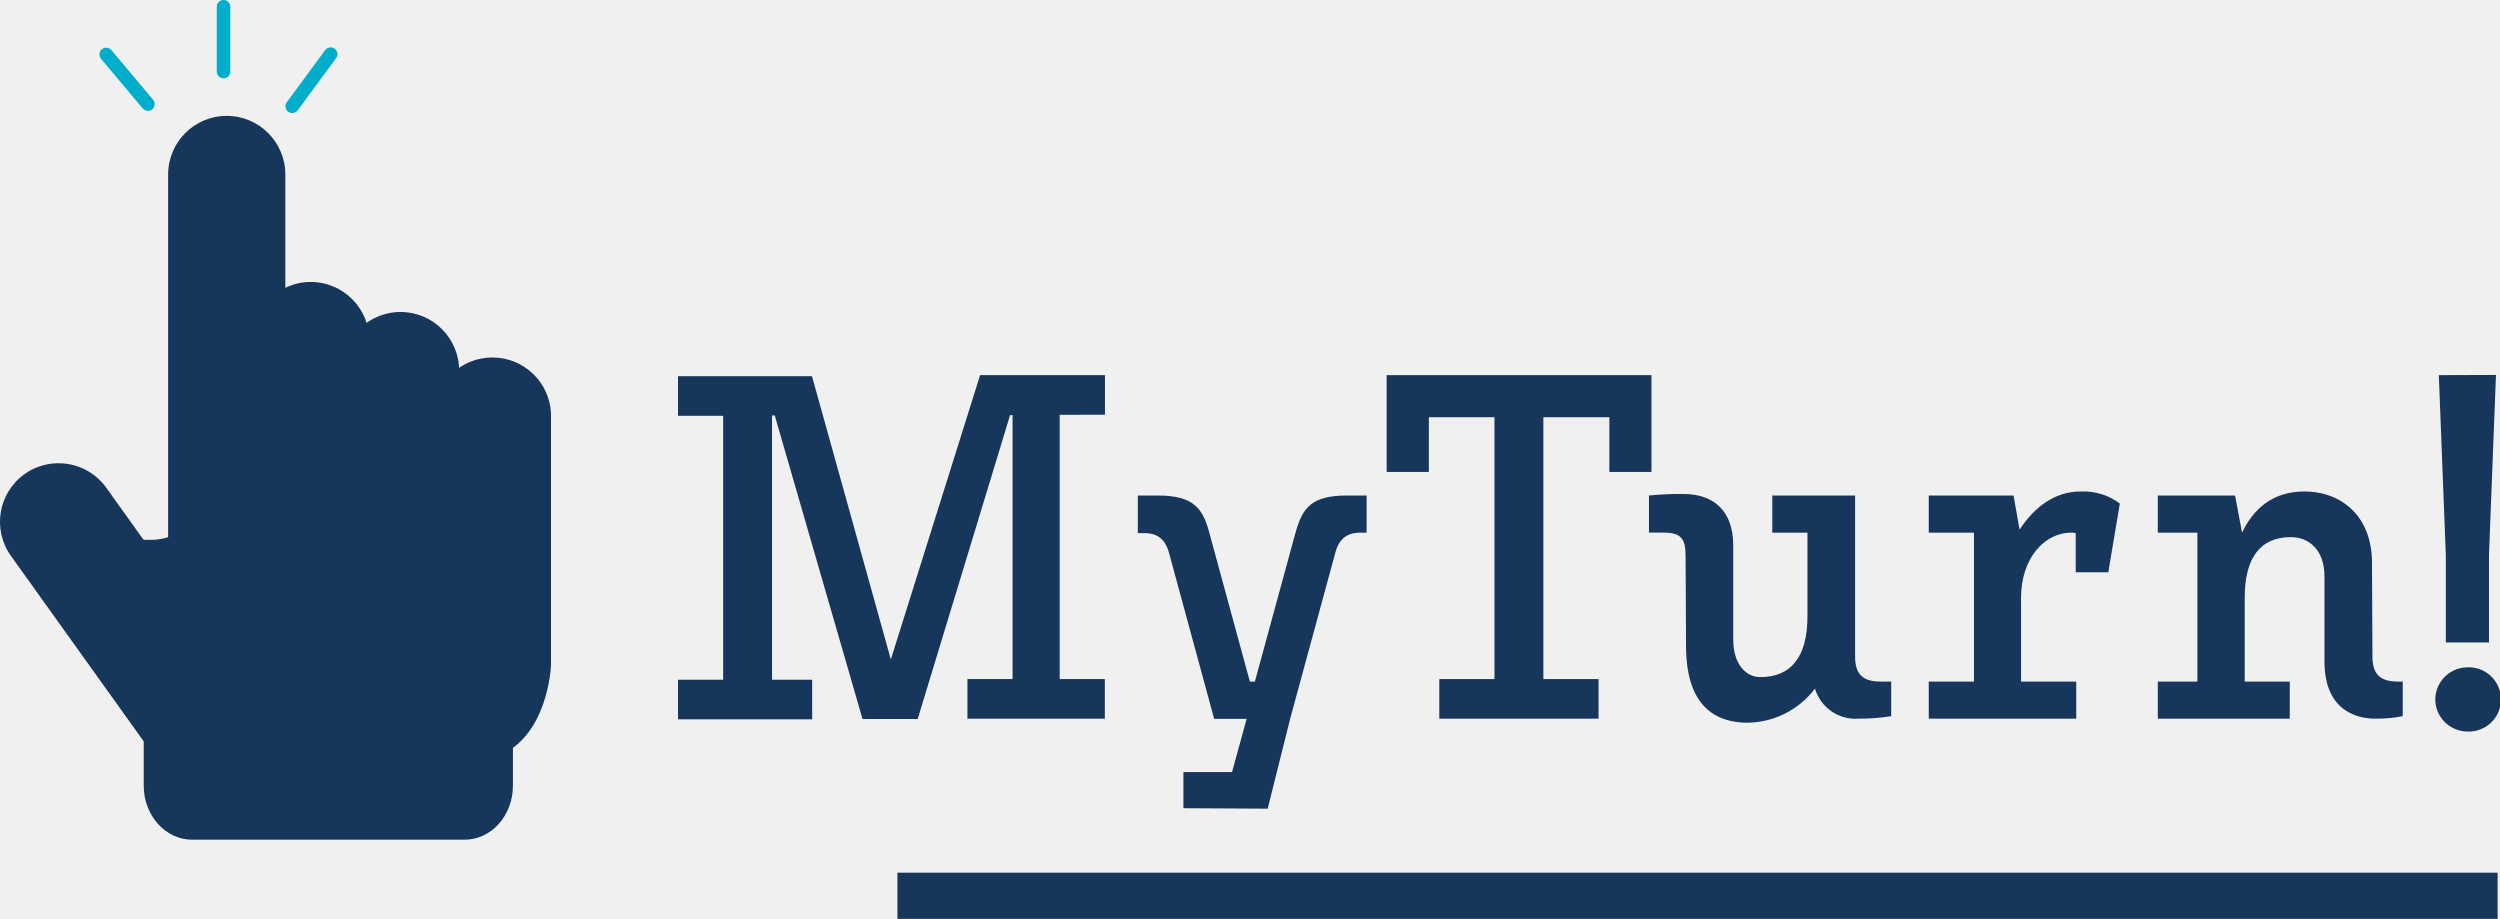
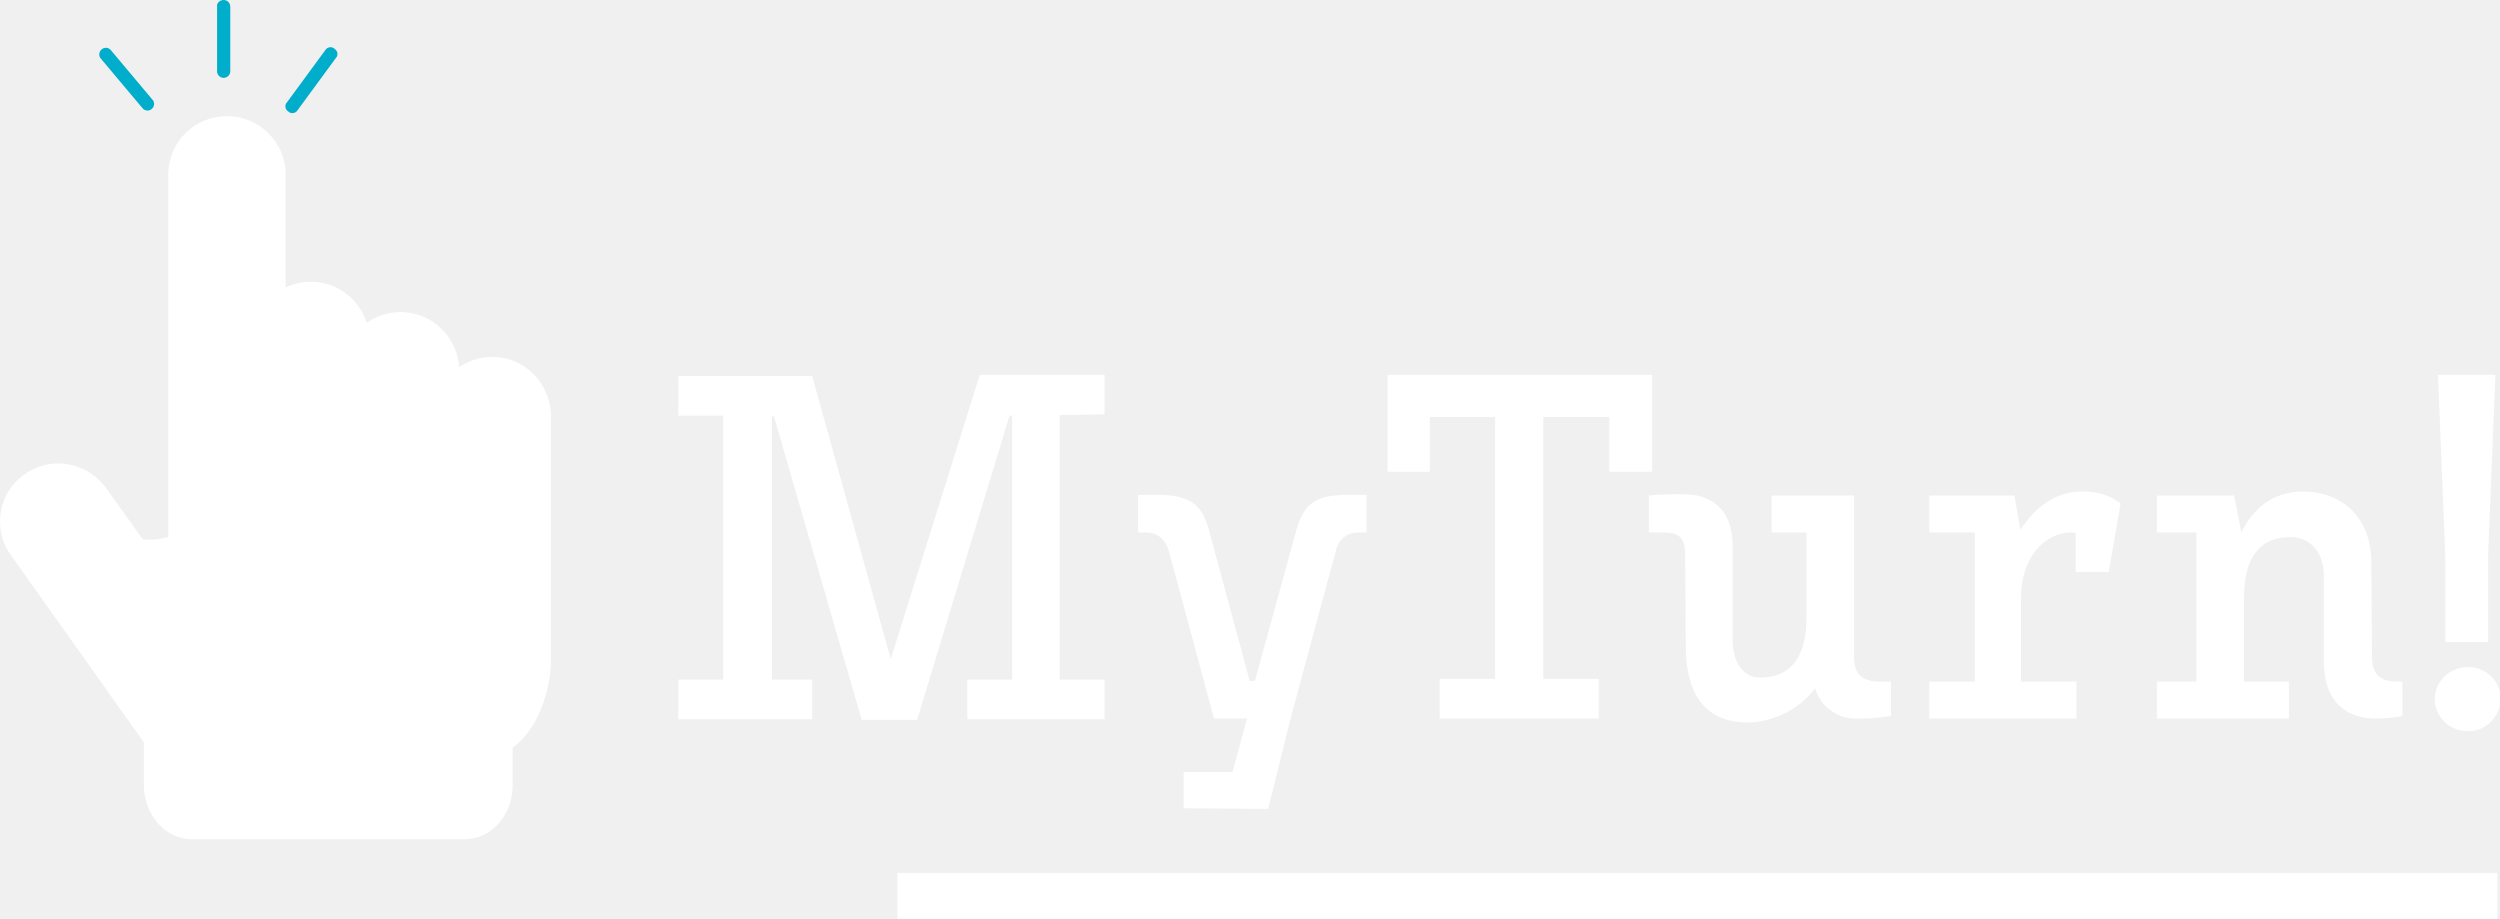
- <svg xmlns="http://www.w3.org/2000/svg" viewBox="0 0 378.86 139.25">
-   <defs>
-     <style>.cls-1{fill:#16365b;}.cls-2{fill:#00adca;}.cls-3{fill:none;stroke:#16365b;stroke-miterlimit:10;stroke-width:7px;}</style>
-   </defs>
-   <g id="Capa_2" data-name="Capa 2">
-     <g id="Capa_1-2" data-name="Capa 1">
-       <path class="cls-1" d="M70.41,127.25H29.09c-4,0-7.31-3.66-7.31-8.17v-6.46a8.89,8.89,0,0,1,2.14-5.78,7,7,0,0,1,5.17-2.39H70.41c4,0,7.32,3.66,7.32,8.17v6.46C77.73,123.59,74.45,127.25,70.41,127.25Z" />
-       <rect class="cls-1" x="25.48" y="17.56" width="17.76" height="99.77" rx="8.88" />
-       <rect class="cls-1" x="38.21" y="42.73" width="17.76" height="69.42" rx="8.88" />
-       <rect class="cls-1" x="51.82" y="47.28" width="17.76" height="65.44" rx="8.88" />
-       <path class="cls-1" d="M67.22,114.14c-.78-.78-.94-1.72-1.19-6.26-.15-2.86-.24-5.28-.29-7.11V62.64a8.89,8.89,0,0,1,17.76,0v38.13c0,.63-.62,10.64-7.7,13.65C73.35,115.46,69.15,116.09,67.22,114.14Z" />
-       <rect class="cls-1" x="10.2" y="66.92" width="17.76" height="52.81" rx="8.88" transform="translate(-50.76 28.55) rotate(-35.6)" />
-       <path class="cls-1" d="M13.63,81.21c.7-1.53,10.51,2.92,13.92-1.18C29,78.26,28.41,76,29,75.88c1.47-.2,6.76,12.75,3.25,15.69C28.1,95.09,12.71,83.24,13.63,81.21Z" />
-       <path class="cls-1" d="M160.59,62.86v40.05h6.84v6H146.61v-6h6.84v-40h-.38l-14,46.05h-8.36l-13.3-46H117v40.05h6.08v6H102.75v-6h6.84v-40h-6.84v-6h20.3L135,99.94l13.53-43.09h18.92v6Z" />
-       <path class="cls-1" d="M207.1,75.09v5.63h-1c-1.37,0-3.05.45-3.73,3l-6.84,25.15-3.42,13.68-12.77-.07V117h7.37l2.21-8.06H184l-6.84-25.15c-.69-2.59-2.36-3-3.73-3h-1V75.09h3c5.4,0,6.84,1.9,7.83,5.63l6.15,22.57h.76l6.16-22.57c1.06-3.8,2.43-5.63,7.83-5.63Z" />
-       <path class="cls-1" d="M250.27,71.52h-6.38V63.23h-10v39.68h8.36v6H218.12v-6h8.36V63.23h-9.95v8.29h-6.39V56.85h40.13Z" />
-       <path class="cls-1" d="M286.6,103.29v5.24a30.27,30.27,0,0,1-4.94.38,6.4,6.4,0,0,1-6.61-4.56,13,13,0,0,1-10.19,5.17c-6,0-9.27-3.72-9.35-11.32l-.07-14c0-2.66-.76-3.49-3.42-3.49h-2.13V75.09a48.24,48.24,0,0,1,5.24-.23c4.49,0,7.53,2.51,7.53,7.76V96.9c0,3.73,1.9,5.71,4.1,5.71,4.71,0,7.15-3.12,7.15-9.2V80.72h-5.33V75.09h12.55v24.4c0,2.74,1.21,3.8,3.87,3.8Z" />
-       <path class="cls-1" d="M314.56,86.72V80.79a2.22,2.22,0,0,0-.68-.07c-4,0-7.6,3.8-7.6,9.88v12.69h8.36v5.62H292.29v-5.62h6.85V80.72h-6.85V75.09h12.85l.91,5.17c2.21-3.34,5.25-5.78,9.27-5.78a9.17,9.17,0,0,1,5.93,1.83L319.5,86.72Z" />
-       <path class="cls-1" d="M364.12,103.29v5.24a20.32,20.32,0,0,1-4.11.38c-3.8,0-7.75-2-7.75-8.66V87.33c0-4-2.36-5.93-5.09-5.93-4.64,0-7,3.12-7,9.2v12.69H347v5.62H327v-5.62H333V80.72H327V75.09h11.71l1.06,5.63c1.67-3.5,4.56-6.24,9.42-6.24,5.63,0,10.27,3.73,10.27,10.8l.07,14.21c0,2.74,1.22,3.8,3.88,3.8Z" />
-       <path class="cls-1" d="M369.05,106a4.91,4.91,0,0,1,4.87-4.87,4.87,4.87,0,1,1,0,9.73A4.9,4.9,0,0,1,369.05,106Zm9.2-49.18-1.06,27.29V97.36h-6.54V84.14l-1.06-27.29Z" />
-       <rect class="cls-2" x="18.23" y="6.07" width="2.05" height="11.87" rx="1.03" transform="translate(-3.21 15.21) rotate(-40.04)" />
-       <rect class="cls-2" x="46.18" y="6.22" width="2.05" height="11.87" rx="1.03" transform="translate(16.4 -25.63) rotate(36.38)" />
-       <rect class="cls-2" x="32.85" width="2.05" height="11.87" rx="1.03" />
-       <line class="cls-3" x1="136" y1="135.75" x2="378.5" y2="135.75" />
+ <svg xmlns="http://www.w3.org/2000/svg" version="1.1" id="Layer_1" x="0px" y="0px" viewBox="0 0 378.9 139.2" style="enable-background:new 0 0 378.9 139.2;" xml:space="preserve">
+   <style type="text/css">
+ 	.st0{fill:#FFFFFF;}
+ 	.st1{fill:#00ADCA;}
+ 	.st2{fill:#FFFFFF;stroke:#FFFFFF;stroke-width:7;stroke-miterlimit:10;}
+ </style>
+   <g id="Capa_2">
+     <g id="Capa_1-2">
+       <path class="st0" d="M70.4,127.2H29.1c-4,0-7.3-3.7-7.3-8.2v-6.5c0-2.1,0.8-4.2,2.1-5.8c1.3-1.5,3.2-2.4,5.2-2.4h41.3    c4,0,7.3,3.7,7.3,8.2v6.5C77.7,123.6,74.4,127.2,70.4,127.2z" />
+       <path class="st0" d="M34.4,17.6L34.4,17.6c4.9,0,8.9,4,8.9,8.9v82c0,4.9-4,8.9-8.9,8.9h0c-4.9,0-8.9-4-8.9-8.9v-82    C25.5,21.5,29.5,17.6,34.4,17.6z" />
+       <path class="st0" d="M47.1,42.7L47.1,42.7c4.9,0,8.9,4,8.9,8.9v51.7c0,4.9-4,8.9-8.9,8.9l0,0c-4.9,0-8.9-4-8.9-8.9V51.6    C38.2,46.7,42.2,42.7,47.1,42.7z" />
+       <path class="st0" d="M60.7,47.3L60.7,47.3c4.9,0,8.9,4,8.9,8.9v47.7c0,4.9-4,8.9-8.9,8.9l0,0c-4.9,0-8.9-4-8.9-8.9V56.2    C51.8,51.3,55.8,47.3,60.7,47.3z" />
+       <path class="st0" d="M67.2,114.1c-0.8-0.8-0.9-1.7-1.2-6.3c-0.2-2.9-0.2-5.3-0.3-7.1V62.6c0.2-4.9,4.4-8.7,9.3-8.5    c4.6,0.2,8.2,3.9,8.5,8.5v38.1c0,0.6-0.6,10.6-7.7,13.7C73.3,115.5,69.2,116.1,67.2,114.1z" />
+       <path class="st0" d="M3.7,71.9L3.7,71.9c4-2.9,9.5-1.9,12.4,2.1l20.4,28.5c2.9,4,1.9,9.5-2.1,12.4l0,0c-4,2.9-9.5,1.9-12.4-2.1    L1.7,84.2C-1.2,80.3-0.3,74.7,3.7,71.9z" />
+       <path class="st0" d="M13.6,81.2c0.7-1.5,10.5,2.9,13.9-1.2c1.5-1.8,0.9-4,1.5-4.2c1.5-0.2,6.8,12.8,3.2,15.7    C28.1,95.1,12.7,83.2,13.6,81.2z" />
+       <path class="st0" d="M160.6,62.9v40.1h6.8v6h-20.8v-6h6.8v-40h-0.4l-14,46.1h-8.4l-13.3-46H117V103h6.1v6h-20.3v-6h6.8V63h-6.8v-6    h20.3L135,99.9l13.5-43.1h18.9v6L160.6,62.9z" />
+       <path class="st0" d="M207.1,75.1v5.6h-1c-1.4,0-3.1,0.4-3.7,3l-6.8,25.2l-3.4,13.7l-12.8-0.1V117h7.4l2.2-8.1H184l-6.8-25.2    c-0.7-2.6-2.4-3-3.7-3h-1v-5.7h3c5.4,0,6.8,1.9,7.8,5.6l6.1,22.6h0.8l6.2-22.6c1.1-3.8,2.4-5.6,7.8-5.6H207.1z" />
+       <path class="st0" d="M250.3,71.5h-6.4v-8.3h-10v39.7h8.4v6h-24.1v-6h8.4V63.2h-9.9v8.3h-6.4V56.8h40.1V71.5z" />
+       <path class="st0" d="M286.6,103.3v5.2c-1.6,0.3-3.3,0.4-4.9,0.4c-3,0.2-5.8-1.7-6.6-4.6c-2.4,3.2-6.2,5.1-10.2,5.2    c-6,0-9.3-3.7-9.4-11.3l-0.1-14c0-2.7-0.8-3.5-3.4-3.5h-2.1v-5.6c1.7-0.2,3.5-0.2,5.2-0.2c4.5,0,7.5,2.5,7.5,7.8v14.3    c0,3.7,1.9,5.7,4.1,5.7c4.7,0,7.1-3.1,7.1-9.2V80.7h-5.3v-5.6h12.5v24.4c0,2.7,1.2,3.8,3.9,3.8H286.6z" />
+       <path class="st0" d="M314.6,86.7v-5.9c-0.2-0.1-0.5-0.1-0.7-0.1c-4,0-7.6,3.8-7.6,9.9v12.7h8.4v5.6h-22.3v-5.6h6.9V80.7h-6.9v-5.6    h12.9l0.9,5.2c2.2-3.3,5.2-5.8,9.3-5.8c2.1-0.1,4.2,0.5,5.9,1.8l-1.8,10.4H314.6z" />
+       <path class="st0" d="M364.1,103.3v5.2c-1.4,0.3-2.7,0.4-4.1,0.4c-3.8,0-7.8-2-7.8-8.7V87.3c0-4-2.4-5.9-5.1-5.9    c-4.6,0-7,3.1-7,9.2v12.7h6.8v5.6h-20v-5.6h6V80.7h-6v-5.6h11.7l1.1,5.6c1.7-3.5,4.6-6.2,9.4-6.2c5.6,0,10.3,3.7,10.3,10.8    l0.1,14.2c0,2.7,1.2,3.8,3.9,3.8H364.1z" />
+       <path class="st0" d="M369,106c0-2.7,2.2-4.8,4.9-4.9c2.7-0.1,5,2,5.1,4.6s-2,5-4.6,5.1c-0.1,0-0.3,0-0.4,0    C371.2,110.8,369.1,108.7,369,106z M378.2,56.8l-1.1,27.3v13.2h-6.5V84.1l-1.1-27.3L378.2,56.8z" />
+       <path class="st1" d="M15.4,7.5L15.4,7.5c0.4-0.4,1.1-0.3,1.4,0.1l6.3,7.5c0.4,0.4,0.3,1.1-0.1,1.4l0,0c-0.4,0.4-1.1,0.3-1.4-0.1    l-6.3-7.5C14.9,8.5,15,7.8,15.4,7.5z" />
+       <path class="st1" d="M50.7,7.4L50.7,7.4c0.5,0.3,0.6,1,0.2,1.4l-5.8,7.9c-0.3,0.5-1,0.6-1.4,0.2l0,0c-0.5-0.3-0.6-1-0.2-1.4    l5.8-7.9C49.6,7.1,50.3,7,50.7,7.4z" />
+       <path class="st1" d="M33.9,0L33.9,0c0.6,0,1,0.5,1,1v9.8c0,0.6-0.5,1-1,1h0c-0.6,0-1-0.5-1-1V1C32.8,0.5,33.3,0,33.9,0z" />
+       <line class="st2" x1="136" y1="135.8" x2="378.5" y2="135.8" />
    </g>
  </g>
</svg>
